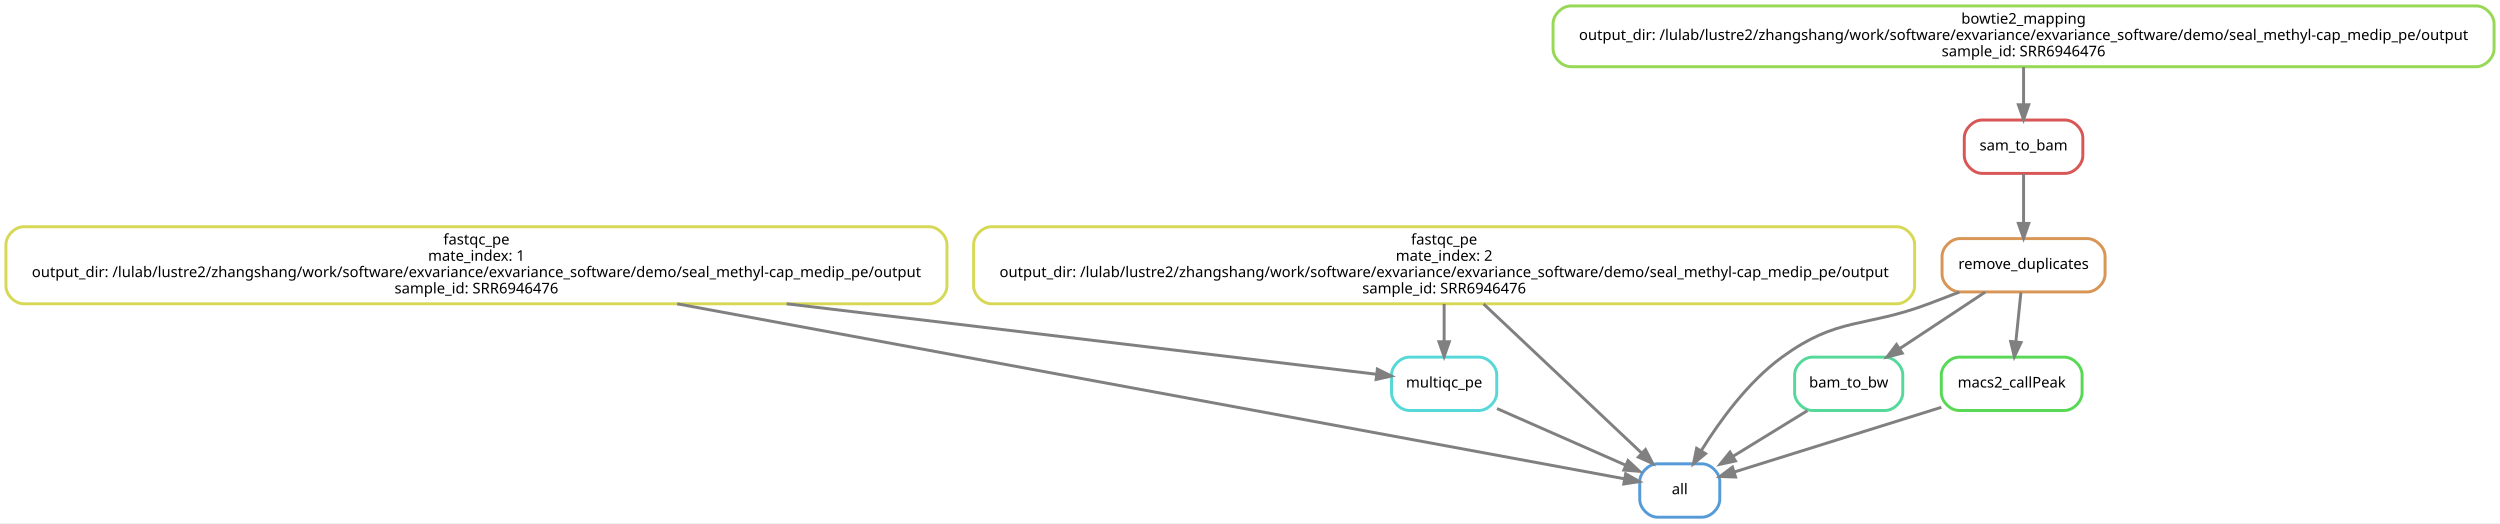
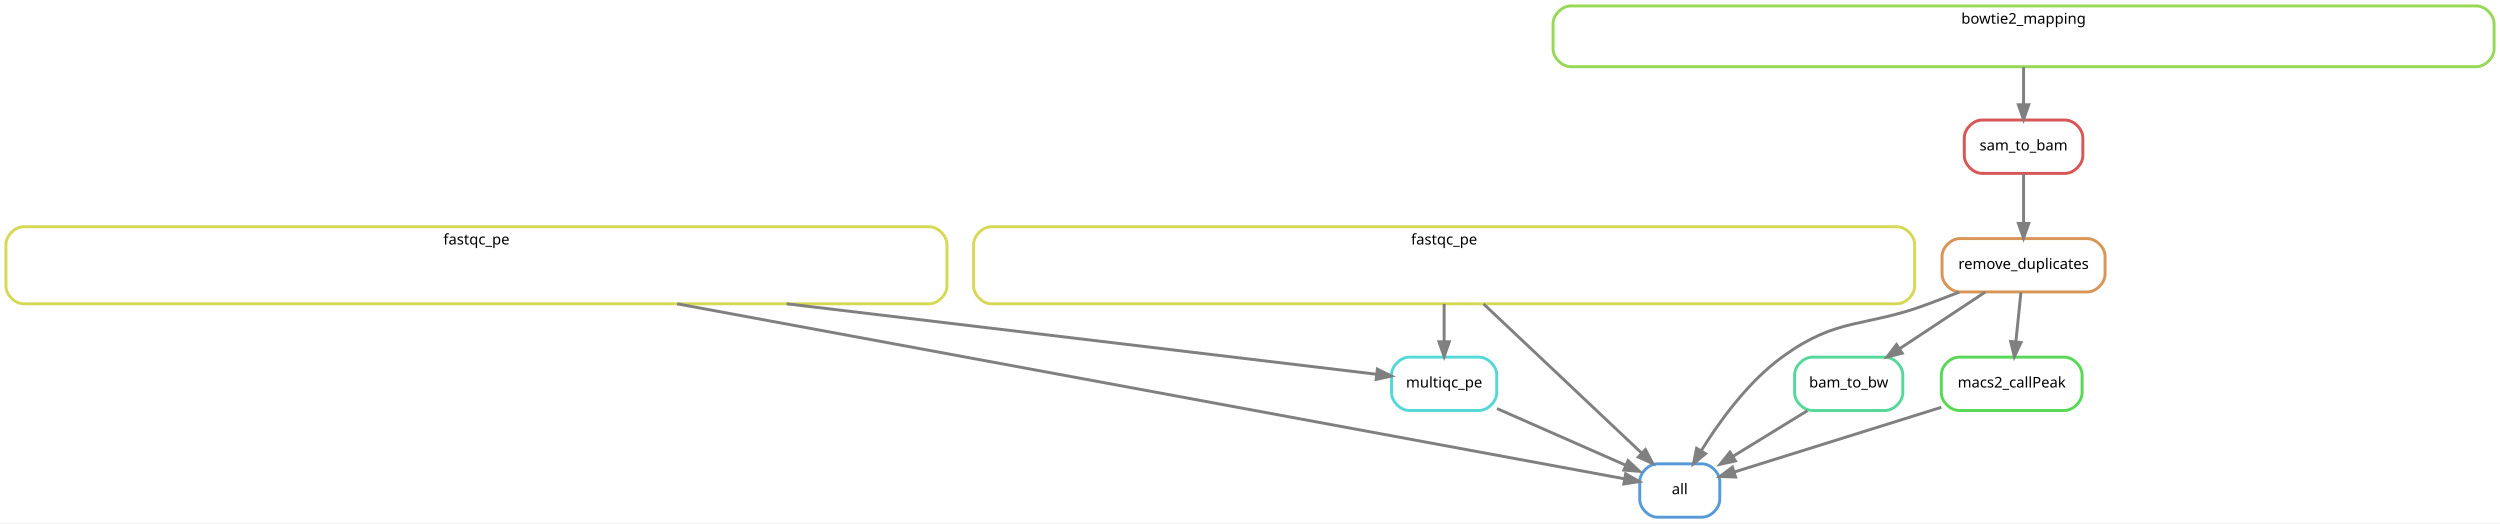
<svg xmlns="http://www.w3.org/2000/svg" width="1687pt" height="353pt" viewBox="0.00 0.00 1687.00 353.00">
  <g id="graph0" class="graph" transform="scale(1 1) rotate(0) translate(4 349)">
    <polygon fill="white" stroke="none" points="-4,4 -4,-349 1683,-349 1683,4 -4,4" />
    <g id="node1" class="node">
      <path fill="none" stroke="#569ad8" stroke-width="2" d="M1144.5,-36C1144.5,-36 1114.5,-36 1114.5,-36 1108.5,-36 1102.5,-30 1102.5,-24 1102.5,-24 1102.5,-12 1102.5,-12 1102.5,-6 1108.5,-0 1114.5,-0 1114.5,-0 1144.5,-0 1144.5,-0 1150.5,-0 1156.5,-6 1156.5,-12 1156.5,-12 1156.5,-24 1156.5,-24 1156.5,-30 1150.5,-36 1144.5,-36" />
      <text text-anchor="middle" x="1129.5" y="-15.5" font-family="sans" font-size="10.00">all</text>
    </g>
    <g id="node2" class="node">
      <path fill="none" stroke="#d6d856" stroke-width="2" d="M623,-196C623,-196 12,-196 12,-196 6,-196 0,-190 0,-184 0,-184 0,-156 0,-156 0,-150 6,-144 12,-144 12,-144 623,-144 623,-144 629,-144 635,-150 635,-156 635,-156 635,-184 635,-184 635,-190 629,-196 623,-196" />
      <text text-anchor="middle" x="317.5" y="-184" font-family="sans" font-size="10.00">fastqc_pe</text>
-       <text text-anchor="middle" x="317.5" y="-173" font-family="sans" font-size="10.00">mate_index: 1</text>
-       <text text-anchor="middle" x="317.5" y="-162" font-family="sans" font-size="10.00">output_dir: /lulab/lustre2/zhangshang/work/software/exvariance/exvariance_software/demo/seal_methyl-cap_medip_pe/output</text>
-       <text text-anchor="middle" x="317.5" y="-151" font-family="sans" font-size="10.00">sample_id: SRR6946476</text>
    </g>
    <g id="edge1" class="edge">
      <path fill="none" stroke="grey" stroke-width="2" d="M452.953,-143.978C643.539,-108.771 980.097,-46.599 1092.09,-25.912" />
      <polygon fill="grey" stroke="grey" stroke-width="2" points="1093.01,-29.3 1102.21,-24.041 1091.74,-22.416 1093.01,-29.3" />
    </g>
    <g id="node4" class="node">
      <path fill="none" stroke="#56d8d8" stroke-width="2" d="M994,-108C994,-108 947,-108 947,-108 941,-108 935,-102 935,-96 935,-96 935,-84 935,-84 935,-78 941,-72 947,-72 947,-72 994,-72 994,-72 1000,-72 1006,-78 1006,-84 1006,-84 1006,-96 1006,-96 1006,-102 1000,-108 994,-108" />
      <text text-anchor="middle" x="970.5" y="-87.5" font-family="sans" font-size="10.00">multiqc_pe</text>
    </g>
    <g id="edge7" class="edge">
      <path fill="none" stroke="grey" stroke-width="2" d="M526.808,-143.998C668.008,-127.132 842.925,-106.239 924.538,-96.49" />
      <polygon fill="grey" stroke="grey" stroke-width="2" points="925.441,-99.907 934.955,-95.246 924.61,-92.957 925.441,-99.907" />
    </g>
    <g id="node3" class="node">
      <path fill="none" stroke="#d6d856" stroke-width="2" d="M1276,-196C1276,-196 665,-196 665,-196 659,-196 653,-190 653,-184 653,-184 653,-156 653,-156 653,-150 659,-144 665,-144 665,-144 1276,-144 1276,-144 1282,-144 1288,-150 1288,-156 1288,-156 1288,-184 1288,-184 1288,-190 1282,-196 1276,-196" />
      <text text-anchor="middle" x="970.5" y="-184" font-family="sans" font-size="10.00">fastqc_pe</text>
-       <text text-anchor="middle" x="970.5" y="-173" font-family="sans" font-size="10.00">mate_index: 2</text>
-       <text text-anchor="middle" x="970.5" y="-162" font-family="sans" font-size="10.00">output_dir: /lulab/lustre2/zhangshang/work/software/exvariance/exvariance_software/demo/seal_methyl-cap_medip_pe/output</text>
-       <text text-anchor="middle" x="970.5" y="-151" font-family="sans" font-size="10.00">sample_id: SRR6946476</text>
    </g>
    <g id="edge2" class="edge">
      <path fill="none" stroke="grey" stroke-width="2" d="M997.113,-143.893C1026.82,-115.873 1074.54,-70.847 1103.85,-43.2" />
      <polygon fill="grey" stroke="grey" stroke-width="2" points="1106.37,-45.637 1111.24,-36.229 1101.56,-40.545 1106.37,-45.637" />
    </g>
    <g id="edge8" class="edge">
      <path fill="none" stroke="grey" stroke-width="2" d="M970.5,-143.891C970.5,-135.84 970.5,-126.88 970.5,-118.658" />
      <polygon fill="grey" stroke="grey" stroke-width="2" points="974,-118.411 970.5,-108.411 967,-118.411 974,-118.411" />
    </g>
    <g id="edge3" class="edge">
      <path fill="none" stroke="grey" stroke-width="2" d="M1006.18,-73.291C1032.11,-61.874 1067.09,-46.476 1093.17,-34.994" />
      <polygon fill="grey" stroke="grey" stroke-width="2" points="1094.6,-38.188 1102.34,-30.956 1091.78,-31.782 1094.6,-38.188" />
    </g>
    <g id="node5" class="node">
      <path fill="none" stroke="#d89556" stroke-width="2" d="M1404.5,-188C1404.5,-188 1318.5,-188 1318.5,-188 1312.5,-188 1306.5,-182 1306.5,-176 1306.5,-176 1306.5,-164 1306.5,-164 1306.5,-158 1312.5,-152 1318.5,-152 1318.5,-152 1404.5,-152 1404.5,-152 1410.5,-152 1416.5,-158 1416.5,-164 1416.5,-164 1416.5,-176 1416.5,-176 1416.5,-182 1410.5,-188 1404.5,-188" />
      <text text-anchor="middle" x="1361.5" y="-167.5" font-family="sans" font-size="10.00">remove_duplicates</text>
    </g>
    <g id="edge4" class="edge">
      <path fill="none" stroke="grey" stroke-width="2" d="M1318.18,-151.917C1311.27,-149.24 1304.2,-146.525 1297.5,-144 1253.69,-127.481 1236.33,-135.585 1198.5,-108 1175.45,-91.194 1156.26,-64.638 1144.02,-44.903" />
      <polygon fill="grey" stroke="grey" stroke-width="2" points="1146.89,-42.877 1138.74,-36.105 1140.89,-46.48 1146.89,-42.877" />
    </g>
    <g id="node6" class="node">
      <path fill="none" stroke="#56d89a" stroke-width="2" d="M1268,-108C1268,-108 1219,-108 1219,-108 1213,-108 1207,-102 1207,-96 1207,-96 1207,-84 1207,-84 1207,-78 1213,-72 1219,-72 1219,-72 1268,-72 1268,-72 1274,-72 1280,-78 1280,-84 1280,-84 1280,-96 1280,-96 1280,-102 1274,-108 1268,-108" />
      <text text-anchor="middle" x="1243.5" y="-87.5" font-family="sans" font-size="10.00">bam_to_bw</text>
    </g>
    <g id="edge10" class="edge">
      <path fill="none" stroke="grey" stroke-width="2" d="M1335.6,-151.883C1318.62,-140.656 1296.22,-125.851 1277.77,-113.653" />
      <polygon fill="grey" stroke="grey" stroke-width="2" points="1279.61,-110.672 1269.34,-108.078 1275.75,-116.512 1279.61,-110.672" />
    </g>
    <g id="node7" class="node">
      <path fill="none" stroke="#59d856" stroke-width="2" d="M1389,-108C1389,-108 1318,-108 1318,-108 1312,-108 1306,-102 1306,-96 1306,-96 1306,-84 1306,-84 1306,-78 1312,-72 1318,-72 1318,-72 1389,-72 1389,-72 1395,-72 1401,-78 1401,-84 1401,-84 1401,-96 1401,-96 1401,-102 1395,-108 1389,-108" />
      <text text-anchor="middle" x="1353.5" y="-87.5" font-family="sans" font-size="10.00">macs2_callPeak</text>
    </g>
    <g id="edge11" class="edge">
      <path fill="none" stroke="grey" stroke-width="2" d="M1359.72,-151.689C1358.72,-141.894 1357.44,-129.422 1356.3,-118.335" />
      <polygon fill="grey" stroke="grey" stroke-width="2" points="1359.77,-117.853 1355.27,-108.262 1352.81,-118.567 1359.77,-117.853" />
    </g>
    <g id="edge5" class="edge">
      <path fill="none" stroke="grey" stroke-width="2" d="M1215.61,-71.876C1200.48,-62.587 1181.62,-51.002 1165.4,-41.045" />
      <polygon fill="grey" stroke="grey" stroke-width="2" points="1167.06,-37.956 1156.71,-35.706 1163.4,-43.921 1167.06,-37.956" />
    </g>
    <g id="edge6" class="edge">
      <path fill="none" stroke="grey" stroke-width="2" d="M1306,-74.155C1264.26,-61.113 1204.41,-42.408 1166.24,-30.483" />
      <polygon fill="grey" stroke="grey" stroke-width="2" points="1167.15,-27.099 1156.56,-27.457 1165.06,-33.78 1167.15,-27.099" />
    </g>
    <g id="node8" class="node">
      <path fill="none" stroke="#d85656" stroke-width="2" d="M1389.5,-268C1389.5,-268 1333.5,-268 1333.5,-268 1327.5,-268 1321.5,-262 1321.5,-256 1321.5,-256 1321.5,-244 1321.5,-244 1321.5,-238 1327.5,-232 1333.5,-232 1333.5,-232 1389.5,-232 1389.5,-232 1395.5,-232 1401.5,-238 1401.5,-244 1401.5,-244 1401.5,-256 1401.5,-256 1401.5,-262 1395.5,-268 1389.5,-268" />
      <text text-anchor="middle" x="1361.5" y="-247.5" font-family="sans" font-size="10.00">sam_to_bam</text>
    </g>
    <g id="edge9" class="edge">
      <path fill="none" stroke="grey" stroke-width="2" d="M1361.5,-231.689C1361.5,-221.894 1361.5,-209.422 1361.5,-198.335" />
      <polygon fill="grey" stroke="grey" stroke-width="2" points="1365,-198.262 1361.5,-188.262 1358,-198.262 1365,-198.262" />
    </g>
    <g id="node9" class="node">
      <path fill="none" stroke="#97d856" stroke-width="2" d="M1667,-345C1667,-345 1056,-345 1056,-345 1050,-345 1044,-339 1044,-333 1044,-333 1044,-316 1044,-316 1044,-310 1050,-304 1056,-304 1056,-304 1667,-304 1667,-304 1673,-304 1679,-310 1679,-316 1679,-316 1679,-333 1679,-333 1679,-339 1673,-345 1667,-345" />
      <text text-anchor="middle" x="1361.5" y="-333" font-family="sans" font-size="10.00">bowtie2_mapping</text>
-       <text text-anchor="middle" x="1361.5" y="-322" font-family="sans" font-size="10.00">output_dir: /lulab/lustre2/zhangshang/work/software/exvariance/exvariance_software/demo/seal_methyl-cap_medip_pe/output</text>
-       <text text-anchor="middle" x="1361.5" y="-311" font-family="sans" font-size="10.00">sample_id: SRR6946476</text>
    </g>
    <g id="edge12" class="edge">
      <path fill="none" stroke="grey" stroke-width="2" d="M1361.5,-303.689C1361.5,-295.907 1361.5,-286.842 1361.5,-278.447" />
      <polygon fill="grey" stroke="grey" stroke-width="2" points="1365,-278.319 1361.5,-268.319 1358,-278.32 1365,-278.319" />
    </g>
  </g>
</svg>
